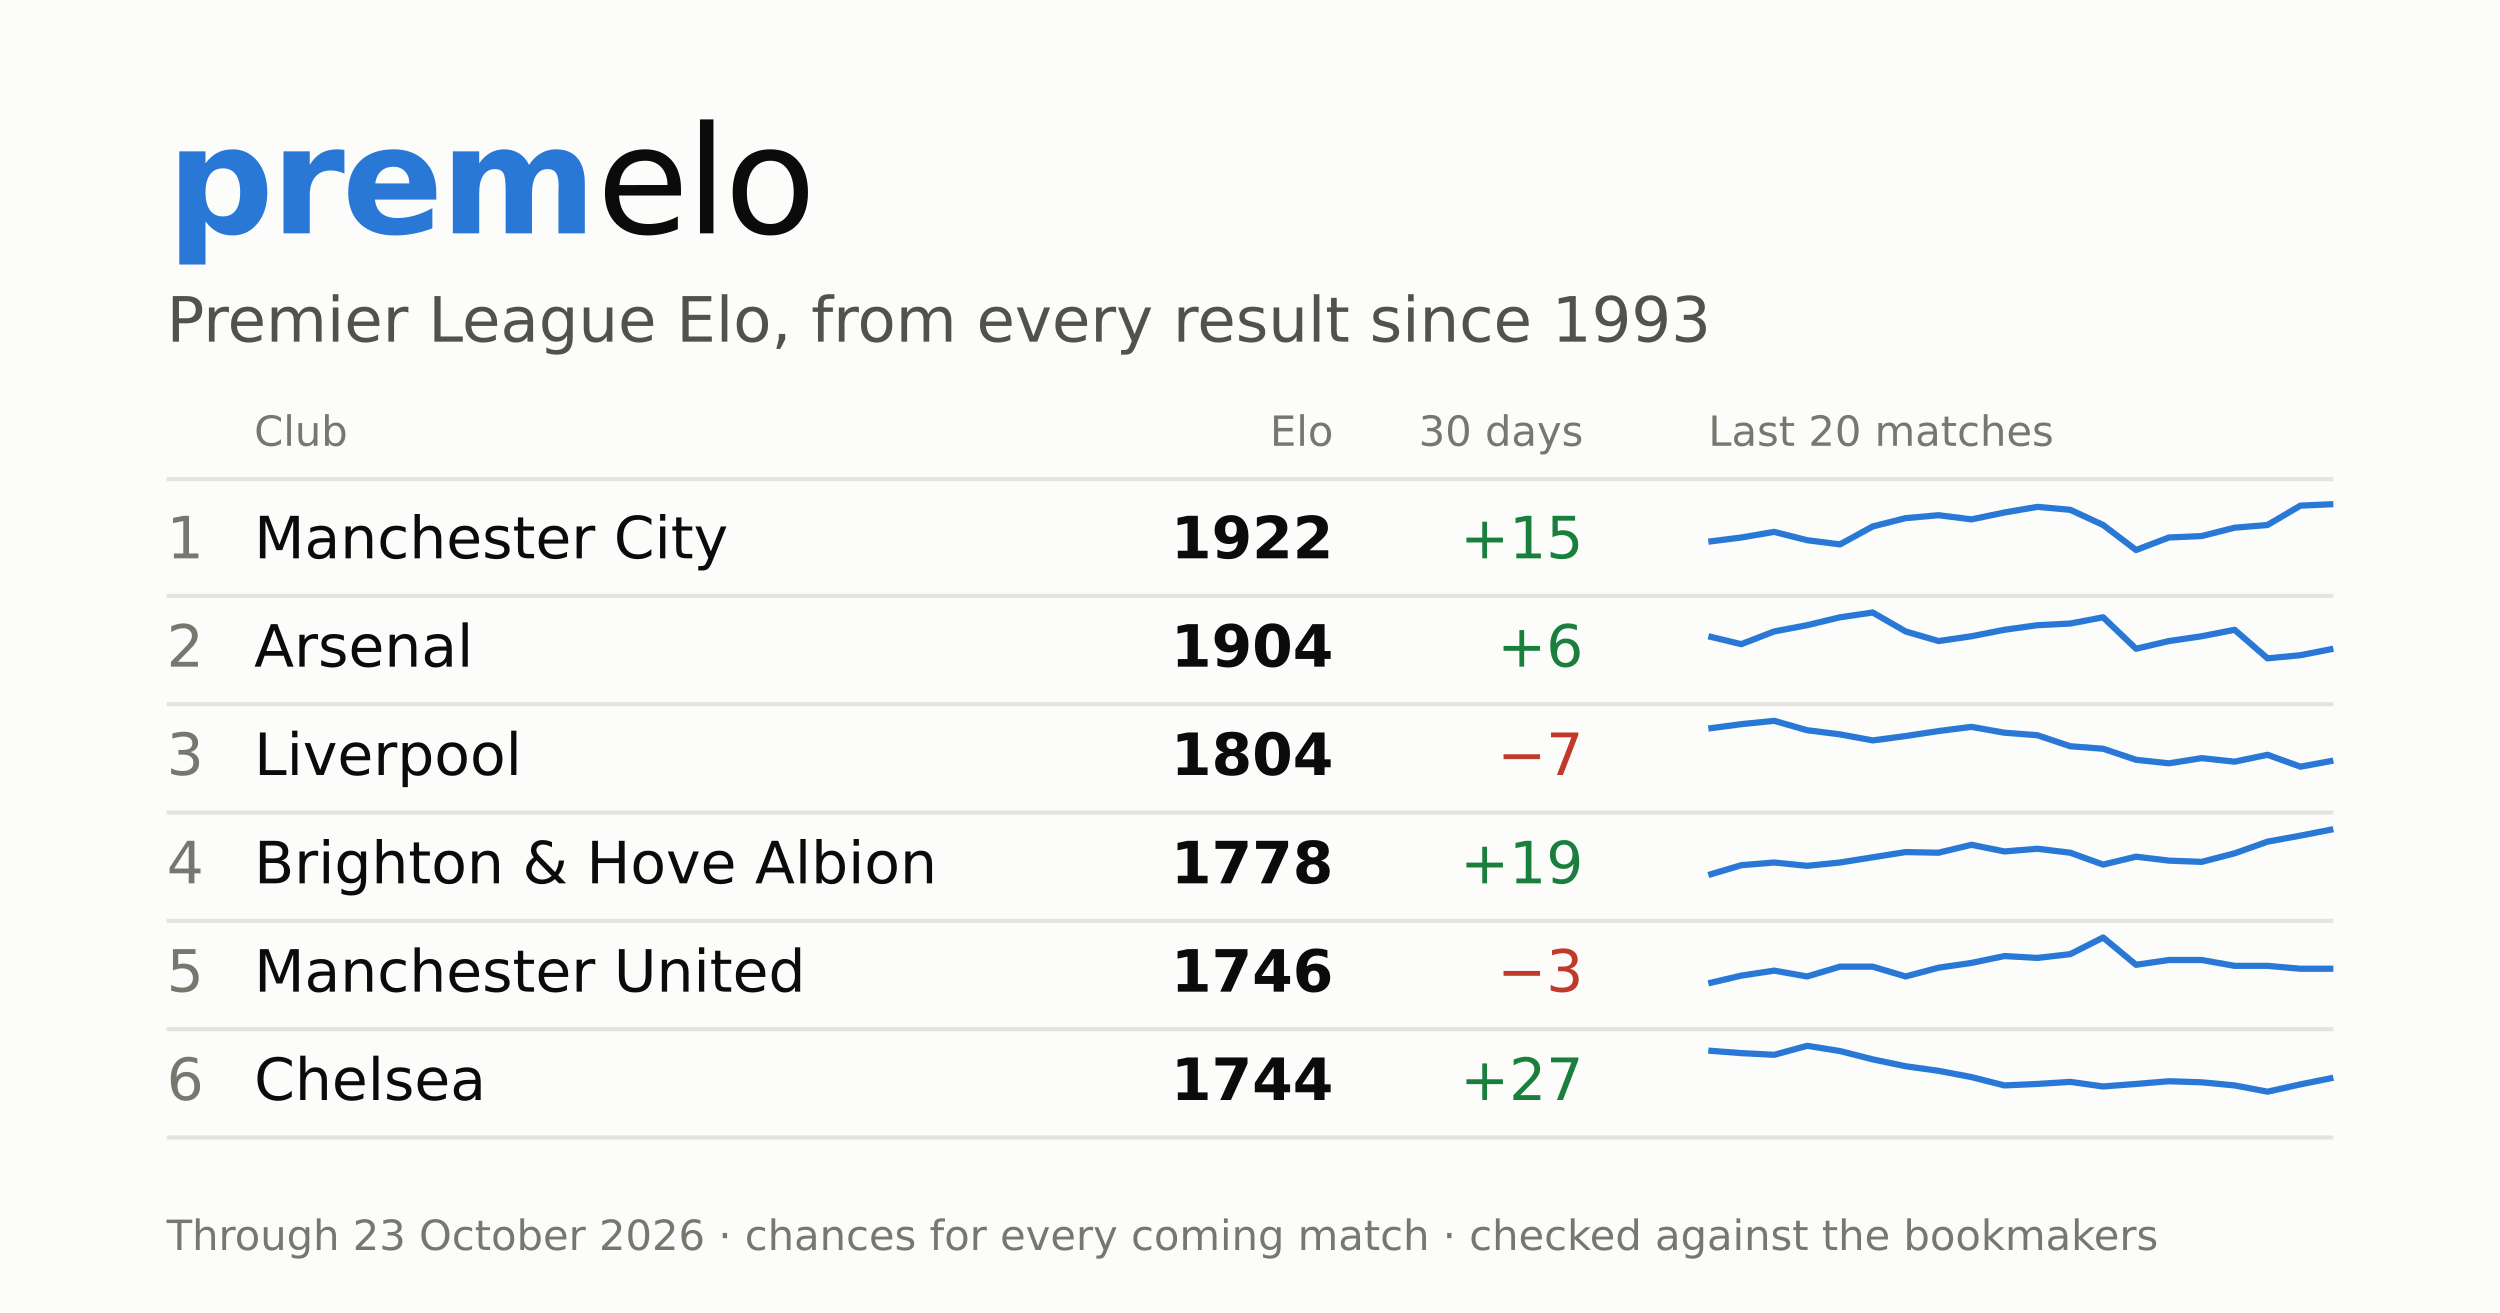
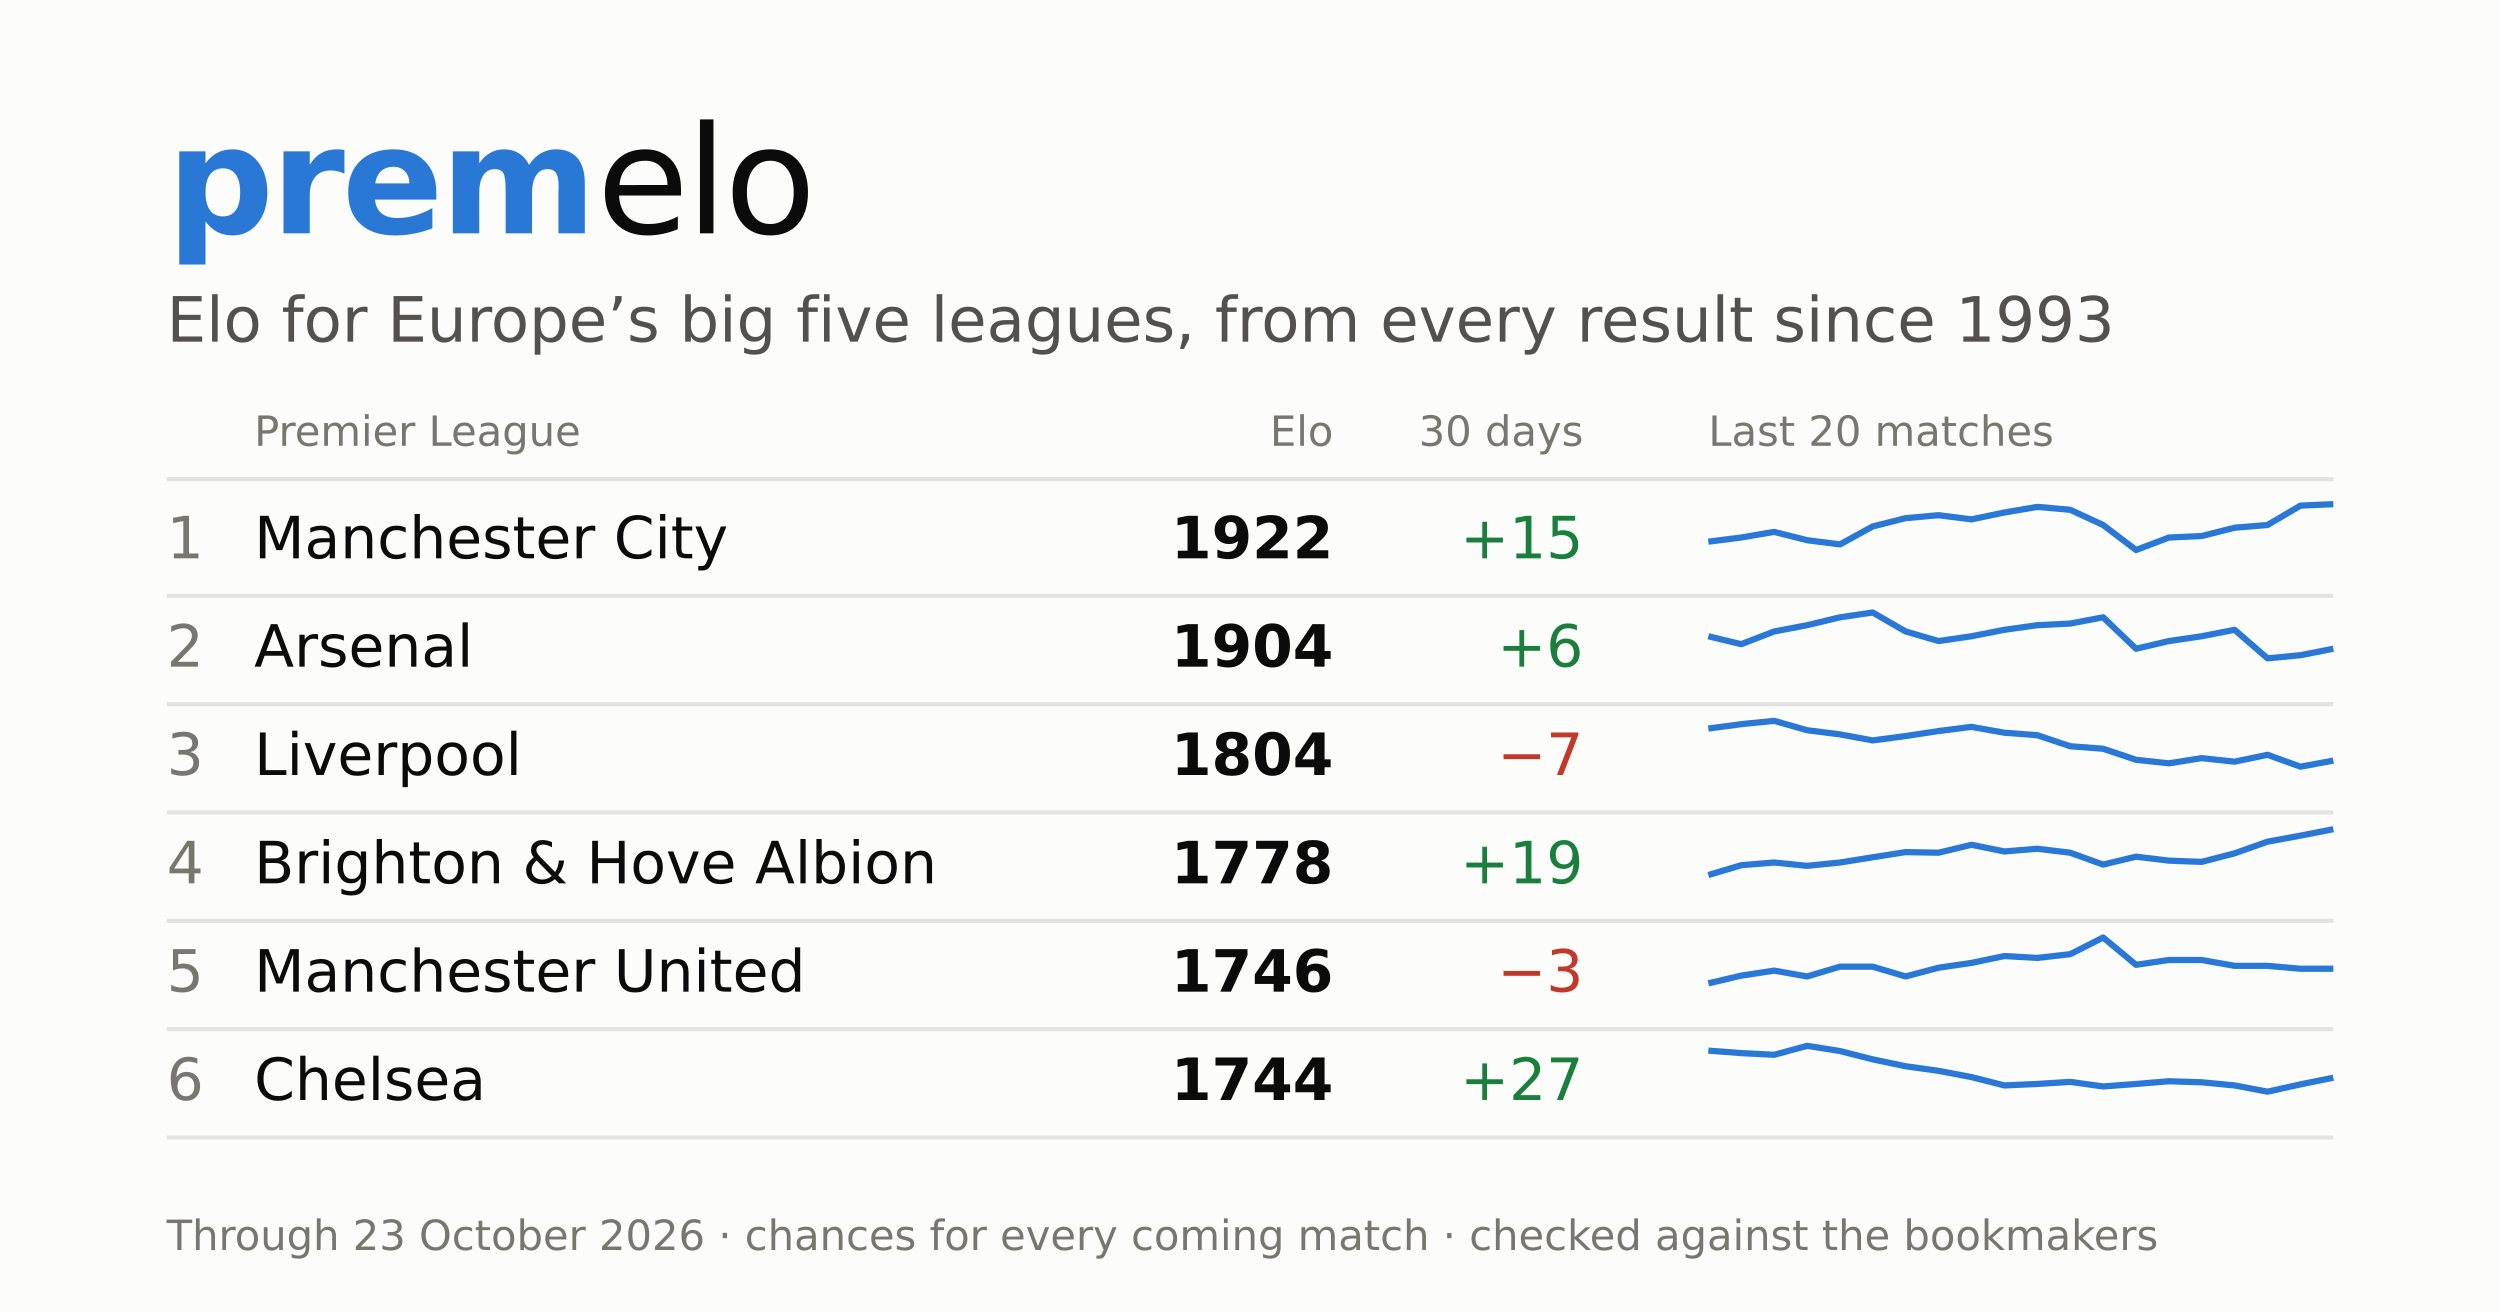
<svg xmlns="http://www.w3.org/2000/svg" width="1200" height="630" viewBox="0 0 1200 630" font-family="DejaVu Sans, sans-serif">
  <rect width="1200" height="630" fill="#fcfcfb" />
  <text x="80" y="112" font-size="72" fill="#0b0b0b" letter-spacing="-1.5">
    <tspan fill="#2a78d6" font-weight="bold">prem</tspan>elo</text>
-   <text x="80" y="164" font-size="30" fill="#52514e">Premier League Elo, from every result since 1993</text>
+   <text x="80" y="164" font-size="30" fill="#52514e">Elo for Europe’s big five leagues, from every result since 1993</text>
  <g font-size="20" fill="#77766f">
-     <text x="122" y="214">Club</text>
+     <text x="122" y="214">Premier League</text>
    <text x="640" y="214" text-anchor="end">Elo</text>
    <text x="760" y="214" text-anchor="end">30 days</text>
    <text x="820" y="214">Last 20 matches</text>
  </g>
  <line x1="80" x2="1120" y1="230" y2="230" stroke="#e4e3df" stroke-width="2" />
  <g font-size="28">
    <text x="80" y="268" fill="#77766f">1</text>
    <text x="122" y="268" fill="#0b0b0b">Manchester City</text>
    <text x="640" y="268" fill="#0b0b0b" font-weight="bold" text-anchor="end">1922</text>
    <text x="760" y="268" fill="#1a7f3c" text-anchor="end">+15</text>
    <polyline points="820.0,260.0 835.8,258.0 851.6,255.3 867.4,259.3 883.2,261.3 898.9,252.7 914.7,248.7 930.5,247.3 946.3,249.3 962.1,246.0 977.9,243.3 993.7,244.7 1009.5,252.0 1025.3,264.0 1041.1,258.0 1056.8,257.3 1072.6,253.3 1088.4,252.0 1104.2,242.7 1120.0,242.0" fill="none" stroke="#2a78d6" stroke-width="3" stroke-linejoin="round" />
    <line x1="80" x2="1120" y1="286" y2="286" stroke="#e4e3df" stroke-width="2" />
    <text x="80" y="320" fill="#77766f">2</text>
    <text x="122" y="320" fill="#0b0b0b">Arsenal</text>
    <text x="640" y="320" fill="#0b0b0b" font-weight="bold" text-anchor="end">1904</text>
    <text x="760" y="320" fill="#1a7f3c" text-anchor="end">+6</text>
    <polyline points="820.0,305.4 835.8,309.2 851.6,303.1 867.4,300.1 883.2,296.3 898.9,294.0 914.7,303.1 930.5,307.7 946.3,305.4 962.1,302.3 977.9,300.1 993.7,299.3 1009.5,296.3 1025.3,311.4 1041.1,307.7 1056.8,305.4 1072.6,302.3 1088.4,316.0 1104.2,314.5 1120.0,311.4" fill="none" stroke="#2a78d6" stroke-width="3" stroke-linejoin="round" />
    <line x1="80" x2="1120" y1="338" y2="338" stroke="#e4e3df" stroke-width="2" />
    <text x="80" y="372" fill="#77766f">3</text>
    <text x="122" y="372" fill="#0b0b0b">Liverpool</text>
    <text x="640" y="372" fill="#0b0b0b" font-weight="bold" text-anchor="end">1804</text>
    <text x="760" y="372" fill="#c0392b" text-anchor="end">−7</text>
    <polyline points="820.0,349.7 835.8,347.6 851.6,346.0 867.4,350.5 883.2,352.5 898.9,355.4 914.7,353.3 930.5,350.9 946.3,348.9 962.1,351.7 977.9,352.9 993.7,358.2 1009.5,359.4 1025.3,364.7 1041.1,366.4 1056.8,363.9 1072.6,365.6 1088.4,362.3 1104.2,368.0 1120.0,365.1" fill="none" stroke="#2a78d6" stroke-width="3" stroke-linejoin="round" />
    <line x1="80" x2="1120" y1="390" y2="390" stroke="#e4e3df" stroke-width="2" />
    <text x="80" y="424" fill="#77766f">4</text>
    <text x="122" y="424" fill="#0b0b0b">Brighton &amp; Hove Albion</text>
    <text x="640" y="424" fill="#0b0b0b" font-weight="bold" text-anchor="end">1778</text>
    <text x="760" y="424" fill="#1a7f3c" text-anchor="end">+19</text>
    <polyline points="820.0,420.0 835.8,415.3 851.6,414.0 867.4,415.6 883.2,414.0 898.9,411.5 914.7,409.0 930.5,409.3 946.3,405.5 962.1,408.7 977.9,407.4 993.7,409.3 1009.5,415.0 1025.3,411.2 1041.1,413.1 1056.8,413.7 1072.6,409.6 1088.4,404.0 1104.2,401.1 1120.0,398.0" fill="none" stroke="#2a78d6" stroke-width="3" stroke-linejoin="round" />
    <line x1="80" x2="1120" y1="442" y2="442" stroke="#e4e3df" stroke-width="2" />
    <text x="80" y="476" fill="#77766f">5</text>
    <text x="122" y="476" fill="#0b0b0b">Manchester United</text>
    <text x="640" y="476" fill="#0b0b0b" font-weight="bold" text-anchor="end">1746</text>
    <text x="760" y="476" fill="#c0392b" text-anchor="end">−3</text>
    <polyline points="820.0,472.0 835.8,468.3 851.6,465.9 867.4,468.7 883.2,464.0 898.9,464.0 914.7,468.7 930.5,464.5 946.3,462.2 962.1,458.9 977.9,459.8 993.7,458.0 1009.5,450.0 1025.3,463.1 1041.1,460.8 1056.8,460.8 1072.6,463.6 1088.4,463.6 1104.2,465.0 1120.0,465.0" fill="none" stroke="#2a78d6" stroke-width="3" stroke-linejoin="round" />
    <line x1="80" x2="1120" y1="494" y2="494" stroke="#e4e3df" stroke-width="2" />
    <text x="80" y="528" fill="#77766f">6</text>
    <text x="122" y="528" fill="#0b0b0b">Chelsea</text>
    <text x="640" y="528" fill="#0b0b0b" font-weight="bold" text-anchor="end">1744</text>
    <text x="760" y="528" fill="#1a7f3c" text-anchor="end">+27</text>
    <polyline points="820.0,504.3 835.8,505.5 851.6,506.3 867.4,502.0 883.2,504.5 898.9,508.5 914.7,511.8 930.5,514.0 946.3,517.0 962.1,521.0 977.9,520.3 993.7,519.3 1009.5,521.5 1025.3,520.3 1041.1,519.0 1056.8,519.5 1072.6,521.0 1088.4,524.0 1104.2,520.5 1120.0,517.3" fill="none" stroke="#2a78d6" stroke-width="3" stroke-linejoin="round" />
    <line x1="80" x2="1120" y1="546" y2="546" stroke="#e4e3df" stroke-width="2" />
  </g>
  <text x="80" y="600" font-size="20" fill="#77766f">Through 23 October 2026 · chances for every coming match · checked against the bookmakers</text>
</svg>
